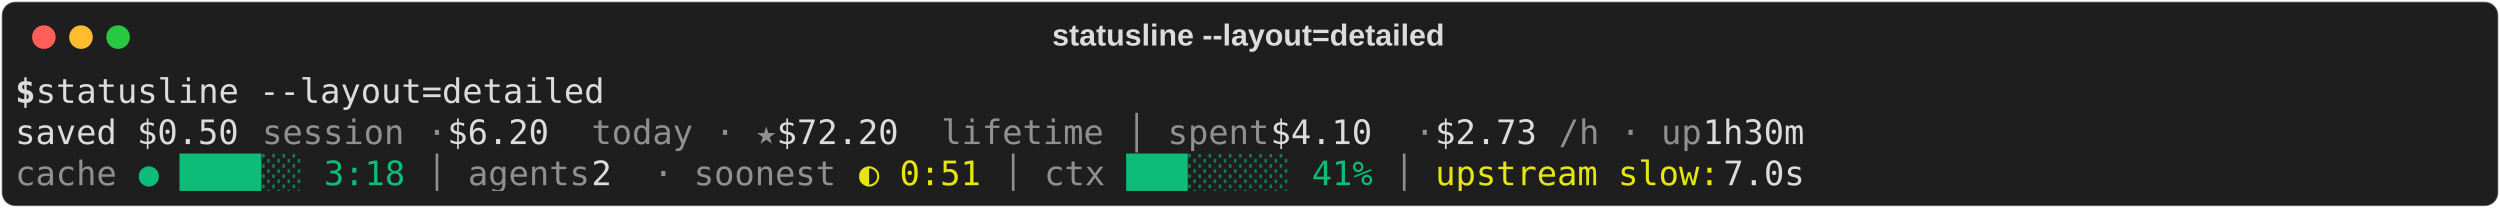
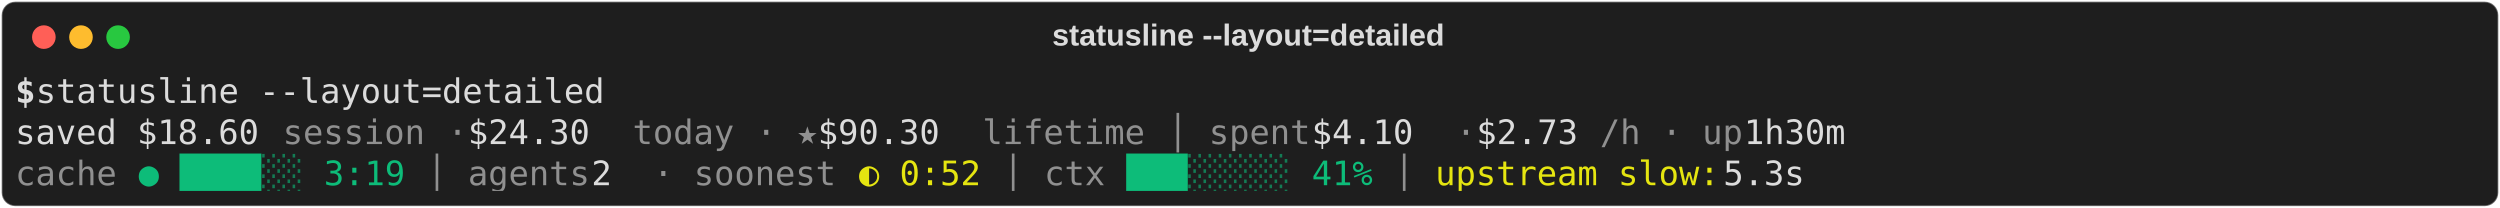
<svg xmlns="http://www.w3.org/2000/svg" class="rich-terminal" viewBox="0 0 1482 123.2">
  <style>

    @font-face {
        font-family: "Fira Code";
        src: local("FiraCode-Regular"),
                url("https://cdnjs.cloudflare.com/ajax/libs/firacode/6.2.0/woff2/FiraCode-Regular.woff2") format("woff2"),
                url("https://cdnjs.cloudflare.com/ajax/libs/firacode/6.2.0/woff/FiraCode-Regular.woff") format("woff");
        font-style: normal;
        font-weight: 400;
    }
    @font-face {
        font-family: "Fira Code";
        src: local("FiraCode-Bold"),
                url("https://cdnjs.cloudflare.com/ajax/libs/firacode/6.2.0/woff2/FiraCode-Bold.woff2") format("woff2"),
                url("https://cdnjs.cloudflare.com/ajax/libs/firacode/6.2.0/woff/FiraCode-Bold.woff") format("woff");
        font-style: bold;
        font-weight: 700;
    }

-     .terminal-2320805170-matrix {
+     .terminal-611429793-matrix {
        font-family: Fira Code, monospace;
        font-size: 20px;
        line-height: 24.4px;
        font-variant-east-asian: full-width;
    }

-     .terminal-2320805170-title {
+     .terminal-611429793-title {
        font-size: 18px;
        font-weight: bold;
        font-family: arial;
    }

-     .terminal-2320805170-r1 { fill: #dcdcdc;font-weight: bold }
- .terminal-2320805170-r2 { fill: #dcdcdc }
- .terminal-2320805170-r3 { fill: #909090 }
- .terminal-2320805170-r4 { fill: #0dbc79 }
- .terminal-2320805170-r5 { fill: #137c54 }
- .terminal-2320805170-r6 { fill: #e5e510 }
+     .terminal-611429793-r1 { fill: #dcdcdc;font-weight: bold }
+ .terminal-611429793-r2 { fill: #dcdcdc }
+ .terminal-611429793-r3 { fill: #909090 }
+ .terminal-611429793-r4 { fill: #0dbc79 }
+ .terminal-611429793-r5 { fill: #137c54 }
+ .terminal-611429793-r6 { fill: #e5e510 }
    </style>
  <defs>
-     <clipPath id="terminal-2320805170-clip-terminal">
+     <clipPath id="terminal-611429793-clip-terminal">
      <rect x="0" y="0" width="1463.0" height="72.2" />
    </clipPath>
-     <clipPath id="terminal-2320805170-line-0">
+     <clipPath id="terminal-611429793-line-0">
      <rect x="0" y="1.5" width="1464" height="24.65" />
    </clipPath>
-     <clipPath id="terminal-2320805170-line-1">
+     <clipPath id="terminal-611429793-line-1">
      <rect x="0" y="25.9" width="1464" height="24.65" />
    </clipPath>
  </defs>
  <rect fill="#1e1e1e" stroke="rgba(255,255,255,0.35)" stroke-width="1" x="1" y="1" width="1480" height="121.2" rx="8" />
-   <text class="terminal-2320805170-title" fill="#dcdcdc" text-anchor="middle" x="740" y="27">statusline --layout=detailed</text>
+   <text class="terminal-611429793-title" fill="#dcdcdc" text-anchor="middle" x="740" y="27">statusline --layout=detailed</text>
  <g transform="translate(26,22)">
    <circle cx="0" cy="0" r="7" fill="#ff5f57" />
    <circle cx="22" cy="0" r="7" fill="#febc2e" />
    <circle cx="44" cy="0" r="7" fill="#28c840" />
  </g>
-   <g transform="translate(9, 41)" clip-path="url(#terminal-2320805170-clip-terminal)">
-     <g class="terminal-2320805170-matrix">
-       <text class="terminal-2320805170-r1" x="0" y="20" textLength="12.2" clip-path="url(#terminal-2320805170-line-0)">$</text>
-       <text class="terminal-2320805170-r2" x="12.2" y="20" textLength="353.8" clip-path="url(#terminal-2320805170-line-0)"> statusline --layout=detailed</text>
-       <text class="terminal-2320805170-r2" x="1464" y="20" textLength="12.2" clip-path="url(#terminal-2320805170-line-0)">
+   <g transform="translate(9, 41)" clip-path="url(#terminal-611429793-clip-terminal)">
+     <g class="terminal-611429793-matrix">
+       <text class="terminal-611429793-r1" x="0" y="20" textLength="12.2" clip-path="url(#terminal-611429793-line-0)">$</text>
+       <text class="terminal-611429793-r2" x="12.2" y="20" textLength="353.8" clip-path="url(#terminal-611429793-line-0)"> statusline --layout=detailed</text>
+       <text class="terminal-611429793-r2" x="1464" y="20" textLength="12.2" clip-path="url(#terminal-611429793-line-0)">
</text>
-       <text class="terminal-2320805170-r2" x="0" y="44.4" textLength="146.4" clip-path="url(#terminal-2320805170-line-1)">saved $0.50 </text>
-       <text class="terminal-2320805170-r3" x="146.4" y="44.4" textLength="85.4" clip-path="url(#terminal-2320805170-line-1)">session</text>
-       <text class="terminal-2320805170-r3" x="244" y="44.4" textLength="12.2" clip-path="url(#terminal-2320805170-line-1)">·</text>
-       <text class="terminal-2320805170-r2" x="256.2" y="44.4" textLength="85.4" clip-path="url(#terminal-2320805170-line-1)"> $6.20 </text>
-       <text class="terminal-2320805170-r3" x="341.6" y="44.4" textLength="61" clip-path="url(#terminal-2320805170-line-1)">today</text>
-       <text class="terminal-2320805170-r3" x="414.8" y="44.4" textLength="12.2" clip-path="url(#terminal-2320805170-line-1)">·</text>
-       <text class="terminal-2320805170-r3" x="439.2" y="44.4" textLength="12.2" clip-path="url(#terminal-2320805170-line-1)">★</text>
-       <text class="terminal-2320805170-r2" x="451.4" y="44.4" textLength="97.6" clip-path="url(#terminal-2320805170-line-1)"> $72.20 </text>
-       <text class="terminal-2320805170-r3" x="549" y="44.4" textLength="97.6" clip-path="url(#terminal-2320805170-line-1)">lifetime</text>
-       <text class="terminal-2320805170-r3" x="658.8" y="44.4" textLength="12.2" clip-path="url(#terminal-2320805170-line-1)">│</text>
-       <text class="terminal-2320805170-r3" x="683.2" y="44.4" textLength="61" clip-path="url(#terminal-2320805170-line-1)">spent</text>
-       <text class="terminal-2320805170-r2" x="744.2" y="44.4" textLength="85.4" clip-path="url(#terminal-2320805170-line-1)"> $4.10 </text>
-       <text class="terminal-2320805170-r3" x="829.6" y="44.4" textLength="12.2" clip-path="url(#terminal-2320805170-line-1)">·</text>
-       <text class="terminal-2320805170-r2" x="841.8" y="44.4" textLength="73.2" clip-path="url(#terminal-2320805170-line-1)"> $2.73</text>
-       <text class="terminal-2320805170-r3" x="915" y="44.4" textLength="24.4" clip-path="url(#terminal-2320805170-line-1)">/h</text>
-       <text class="terminal-2320805170-r3" x="951.6" y="44.4" textLength="48.8" clip-path="url(#terminal-2320805170-line-1)">· up</text>
-       <text class="terminal-2320805170-r2" x="1000.4" y="44.4" textLength="73.2" clip-path="url(#terminal-2320805170-line-1)"> 1h30m</text>
-       <text class="terminal-2320805170-r2" x="1464" y="44.4" textLength="12.2" clip-path="url(#terminal-2320805170-line-1)">
+       <text class="terminal-611429793-r2" x="0" y="44.4" textLength="158.6" clip-path="url(#terminal-611429793-line-1)">saved $18.60 </text>
+       <text class="terminal-611429793-r3" x="158.6" y="44.4" textLength="85.4" clip-path="url(#terminal-611429793-line-1)">session</text>
+       <text class="terminal-611429793-r3" x="256.2" y="44.4" textLength="12.2" clip-path="url(#terminal-611429793-line-1)">·</text>
+       <text class="terminal-611429793-r2" x="268.4" y="44.4" textLength="97.6" clip-path="url(#terminal-611429793-line-1)"> $24.30 </text>
+       <text class="terminal-611429793-r3" x="366" y="44.4" textLength="61" clip-path="url(#terminal-611429793-line-1)">today</text>
+       <text class="terminal-611429793-r3" x="439.2" y="44.4" textLength="12.2" clip-path="url(#terminal-611429793-line-1)">·</text>
+       <text class="terminal-611429793-r3" x="463.6" y="44.4" textLength="12.2" clip-path="url(#terminal-611429793-line-1)">★</text>
+       <text class="terminal-611429793-r2" x="475.8" y="44.4" textLength="97.6" clip-path="url(#terminal-611429793-line-1)"> $90.30 </text>
+       <text class="terminal-611429793-r3" x="573.4" y="44.4" textLength="97.6" clip-path="url(#terminal-611429793-line-1)">lifetime</text>
+       <text class="terminal-611429793-r3" x="683.2" y="44.4" textLength="12.2" clip-path="url(#terminal-611429793-line-1)">│</text>
+       <text class="terminal-611429793-r3" x="707.6" y="44.4" textLength="61" clip-path="url(#terminal-611429793-line-1)">spent</text>
+       <text class="terminal-611429793-r2" x="768.6" y="44.4" textLength="85.4" clip-path="url(#terminal-611429793-line-1)"> $4.10 </text>
+       <text class="terminal-611429793-r3" x="854" y="44.4" textLength="12.2" clip-path="url(#terminal-611429793-line-1)">·</text>
+       <text class="terminal-611429793-r2" x="866.2" y="44.4" textLength="73.2" clip-path="url(#terminal-611429793-line-1)"> $2.73</text>
+       <text class="terminal-611429793-r3" x="939.4" y="44.4" textLength="24.4" clip-path="url(#terminal-611429793-line-1)">/h</text>
+       <text class="terminal-611429793-r3" x="976" y="44.4" textLength="48.8" clip-path="url(#terminal-611429793-line-1)">· up</text>
+       <text class="terminal-611429793-r2" x="1024.8" y="44.4" textLength="73.2" clip-path="url(#terminal-611429793-line-1)"> 1h30m</text>
+       <text class="terminal-611429793-r2" x="1464" y="44.4" textLength="12.2" clip-path="url(#terminal-611429793-line-1)">
</text>
-       <text class="terminal-2320805170-r3" x="0" y="68.8" textLength="61" clip-path="url(#terminal-2320805170-line-2)">cache</text>
-       <text class="terminal-2320805170-r4" x="73.2" y="68.8" textLength="12.2" clip-path="url(#terminal-2320805170-line-2)">●</text>
-       <text class="terminal-2320805170-r4" x="97.6" y="68.8" textLength="48.8" clip-path="url(#terminal-2320805170-line-2)">████</text>
-       <text class="terminal-2320805170-r5" x="146.4" y="68.8" textLength="24.4" clip-path="url(#terminal-2320805170-line-2)">░░</text>
-       <text class="terminal-2320805170-r4" x="183" y="68.8" textLength="48.8" clip-path="url(#terminal-2320805170-line-2)">3:18</text>
-       <text class="terminal-2320805170-r3" x="244" y="68.8" textLength="12.2" clip-path="url(#terminal-2320805170-line-2)">│</text>
-       <text class="terminal-2320805170-r3" x="268.4" y="68.8" textLength="73.2" clip-path="url(#terminal-2320805170-line-2)">agents</text>
-       <text class="terminal-2320805170-r2" x="341.6" y="68.8" textLength="36.6" clip-path="url(#terminal-2320805170-line-2)"> 2 </text>
-       <text class="terminal-2320805170-r3" x="378.2" y="68.8" textLength="109.8" clip-path="url(#terminal-2320805170-line-2)">· soonest</text>
-       <text class="terminal-2320805170-r6" x="500.2" y="68.8" textLength="73.2" clip-path="url(#terminal-2320805170-line-2)">◐ 0:51</text>
-       <text class="terminal-2320805170-r3" x="585.6" y="68.8" textLength="12.2" clip-path="url(#terminal-2320805170-line-2)">│</text>
-       <text class="terminal-2320805170-r3" x="610" y="68.8" textLength="36.6" clip-path="url(#terminal-2320805170-line-2)">ctx</text>
-       <text class="terminal-2320805170-r4" x="658.8" y="68.8" textLength="36.6" clip-path="url(#terminal-2320805170-line-2)">███</text>
-       <text class="terminal-2320805170-r5" x="695.4" y="68.8" textLength="61" clip-path="url(#terminal-2320805170-line-2)">░░░░░</text>
-       <text class="terminal-2320805170-r4" x="768.6" y="68.8" textLength="36.6" clip-path="url(#terminal-2320805170-line-2)">41%</text>
-       <text class="terminal-2320805170-r3" x="817.4" y="68.8" textLength="12.2" clip-path="url(#terminal-2320805170-line-2)">│</text>
-       <text class="terminal-2320805170-r6" x="841.8" y="68.8" textLength="170.8" clip-path="url(#terminal-2320805170-line-2)">upstream slow:</text>
-       <text class="terminal-2320805170-r2" x="1012.6" y="68.8" textLength="61" clip-path="url(#terminal-2320805170-line-2)"> 7.0s</text>
-       <text class="terminal-2320805170-r2" x="1464" y="68.8" textLength="12.2" clip-path="url(#terminal-2320805170-line-2)">
+       <text class="terminal-611429793-r3" x="0" y="68.8" textLength="61" clip-path="url(#terminal-611429793-line-2)">cache</text>
+       <text class="terminal-611429793-r4" x="73.2" y="68.8" textLength="12.2" clip-path="url(#terminal-611429793-line-2)">●</text>
+       <text class="terminal-611429793-r4" x="97.6" y="68.8" textLength="48.8" clip-path="url(#terminal-611429793-line-2)">████</text>
+       <text class="terminal-611429793-r5" x="146.4" y="68.8" textLength="24.4" clip-path="url(#terminal-611429793-line-2)">░░</text>
+       <text class="terminal-611429793-r4" x="183" y="68.8" textLength="48.8" clip-path="url(#terminal-611429793-line-2)">3:19</text>
+       <text class="terminal-611429793-r3" x="244" y="68.8" textLength="12.2" clip-path="url(#terminal-611429793-line-2)">│</text>
+       <text class="terminal-611429793-r3" x="268.4" y="68.8" textLength="73.2" clip-path="url(#terminal-611429793-line-2)">agents</text>
+       <text class="terminal-611429793-r2" x="341.6" y="68.8" textLength="36.6" clip-path="url(#terminal-611429793-line-2)"> 2 </text>
+       <text class="terminal-611429793-r3" x="378.2" y="68.8" textLength="109.8" clip-path="url(#terminal-611429793-line-2)">· soonest</text>
+       <text class="terminal-611429793-r6" x="500.2" y="68.8" textLength="73.2" clip-path="url(#terminal-611429793-line-2)">◐ 0:52</text>
+       <text class="terminal-611429793-r3" x="585.6" y="68.8" textLength="12.2" clip-path="url(#terminal-611429793-line-2)">│</text>
+       <text class="terminal-611429793-r3" x="610" y="68.8" textLength="36.6" clip-path="url(#terminal-611429793-line-2)">ctx</text>
+       <text class="terminal-611429793-r4" x="658.8" y="68.8" textLength="36.6" clip-path="url(#terminal-611429793-line-2)">███</text>
+       <text class="terminal-611429793-r5" x="695.4" y="68.8" textLength="61" clip-path="url(#terminal-611429793-line-2)">░░░░░</text>
+       <text class="terminal-611429793-r4" x="768.6" y="68.8" textLength="36.6" clip-path="url(#terminal-611429793-line-2)">41%</text>
+       <text class="terminal-611429793-r3" x="817.4" y="68.8" textLength="12.2" clip-path="url(#terminal-611429793-line-2)">│</text>
+       <text class="terminal-611429793-r6" x="841.8" y="68.8" textLength="170.8" clip-path="url(#terminal-611429793-line-2)">upstream slow:</text>
+       <text class="terminal-611429793-r2" x="1012.6" y="68.8" textLength="61" clip-path="url(#terminal-611429793-line-2)"> 5.3s</text>
+       <text class="terminal-611429793-r2" x="1464" y="68.8" textLength="12.2" clip-path="url(#terminal-611429793-line-2)">
</text>
    </g>
  </g>
</svg>
